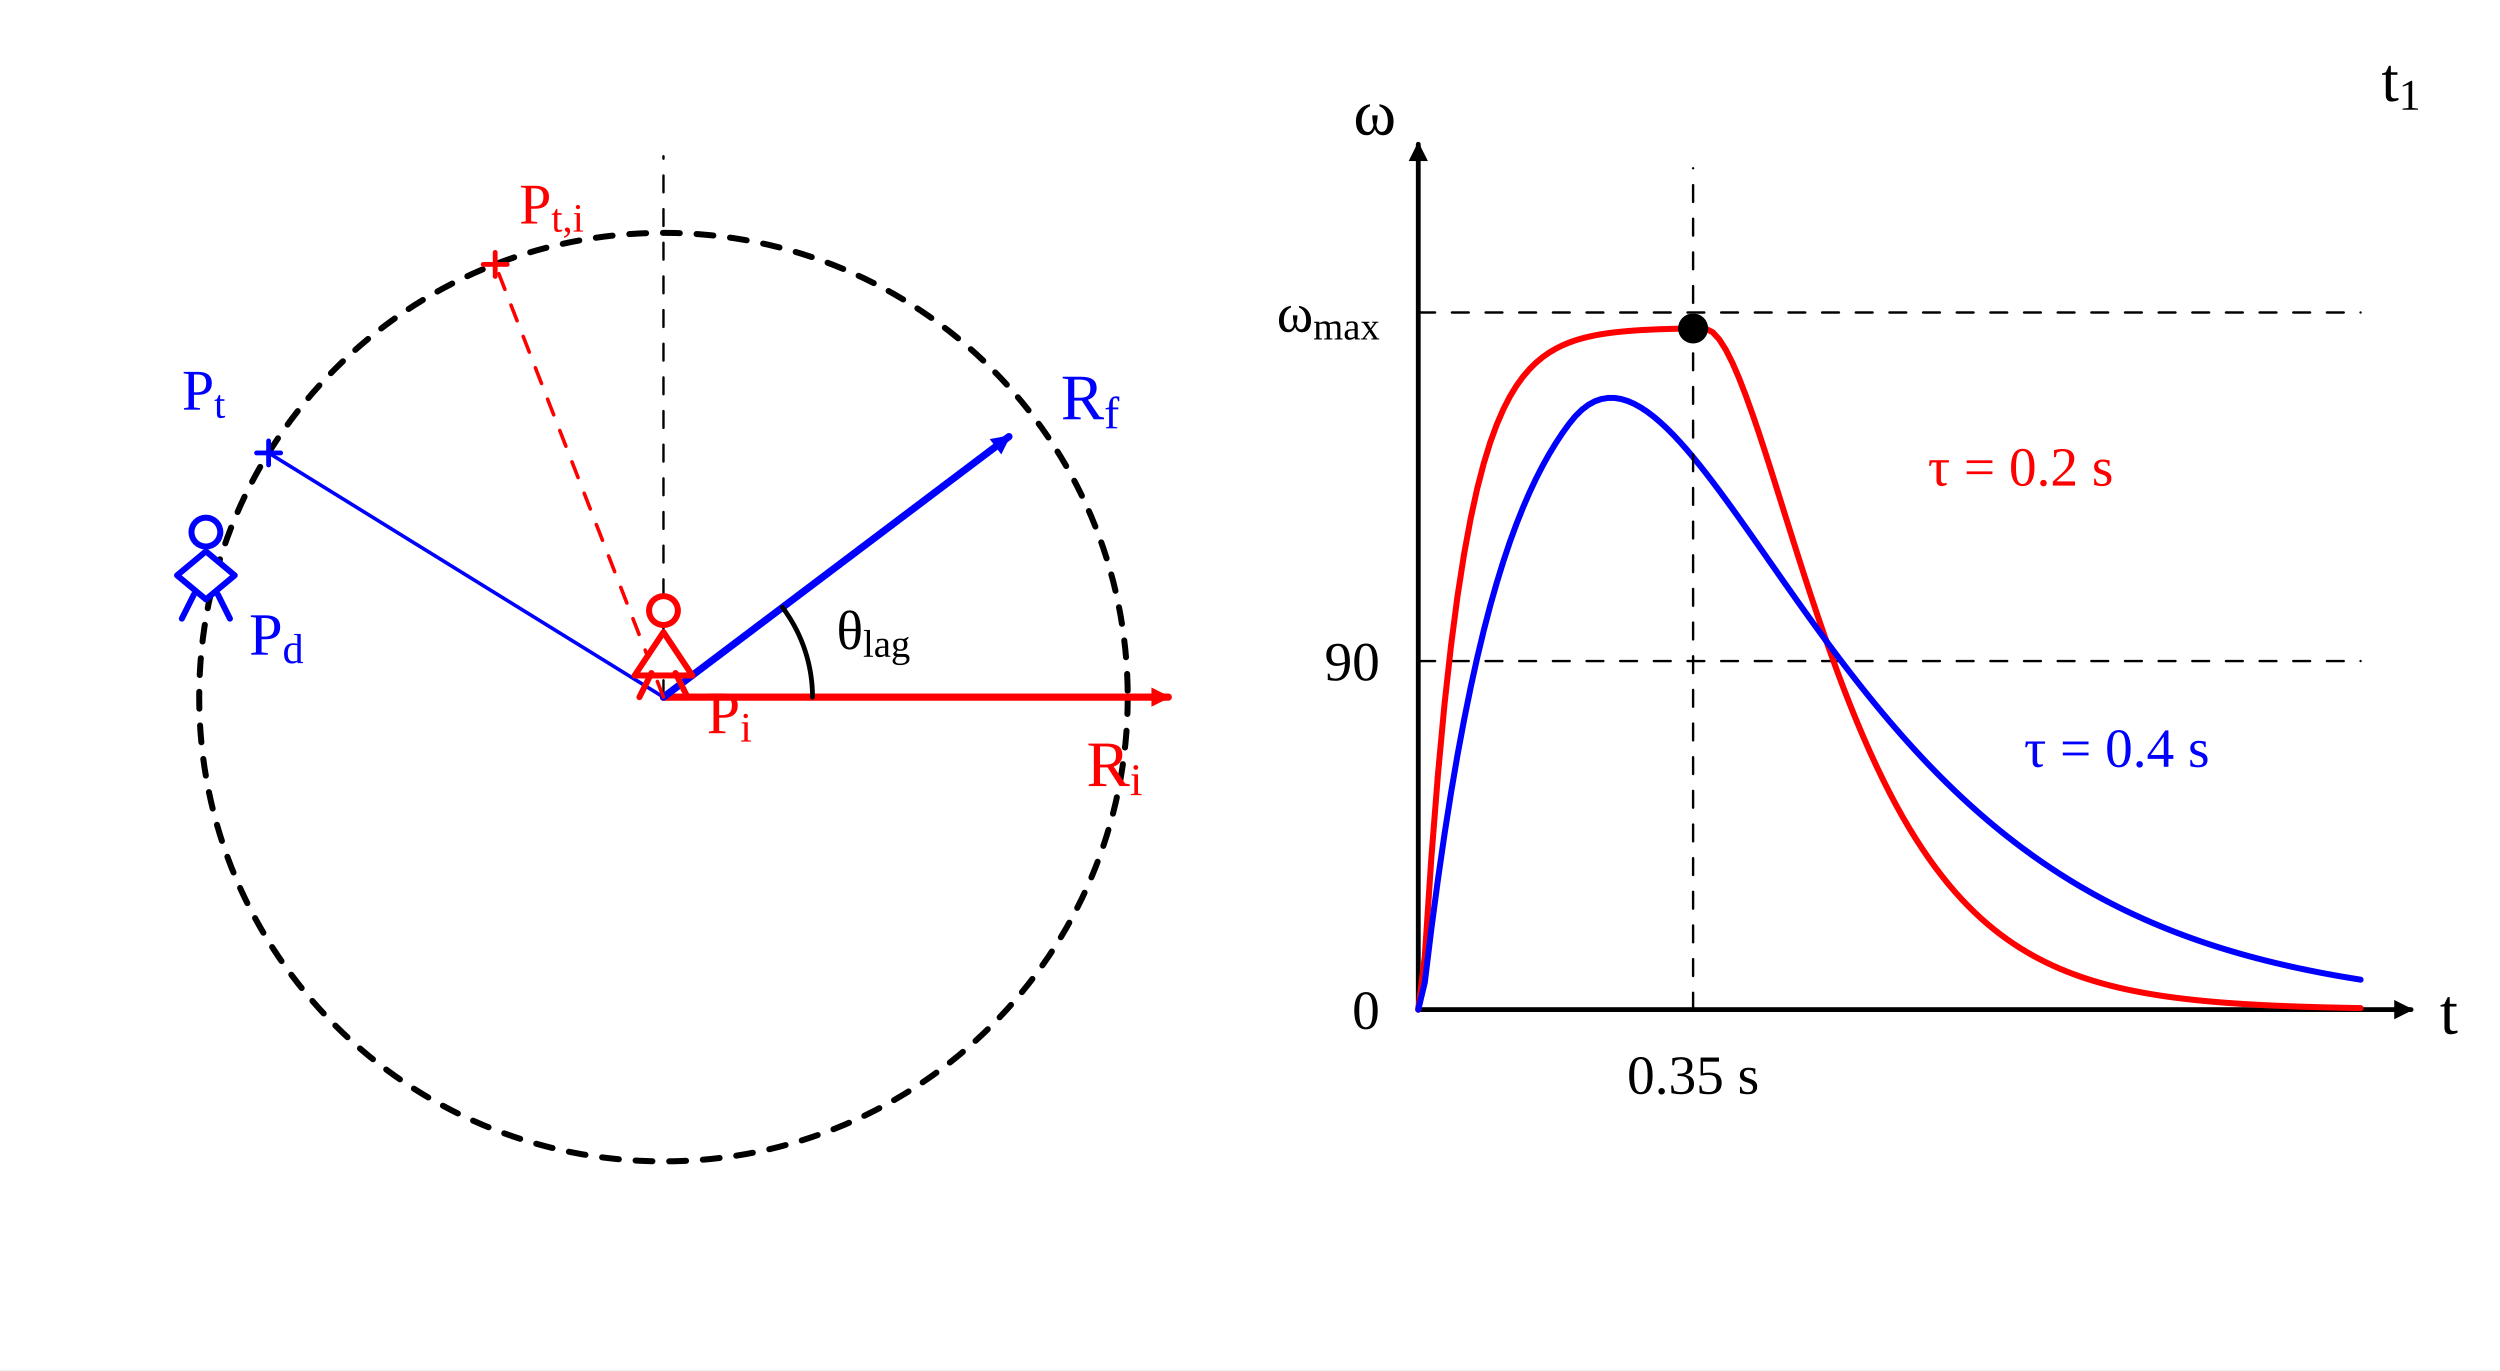
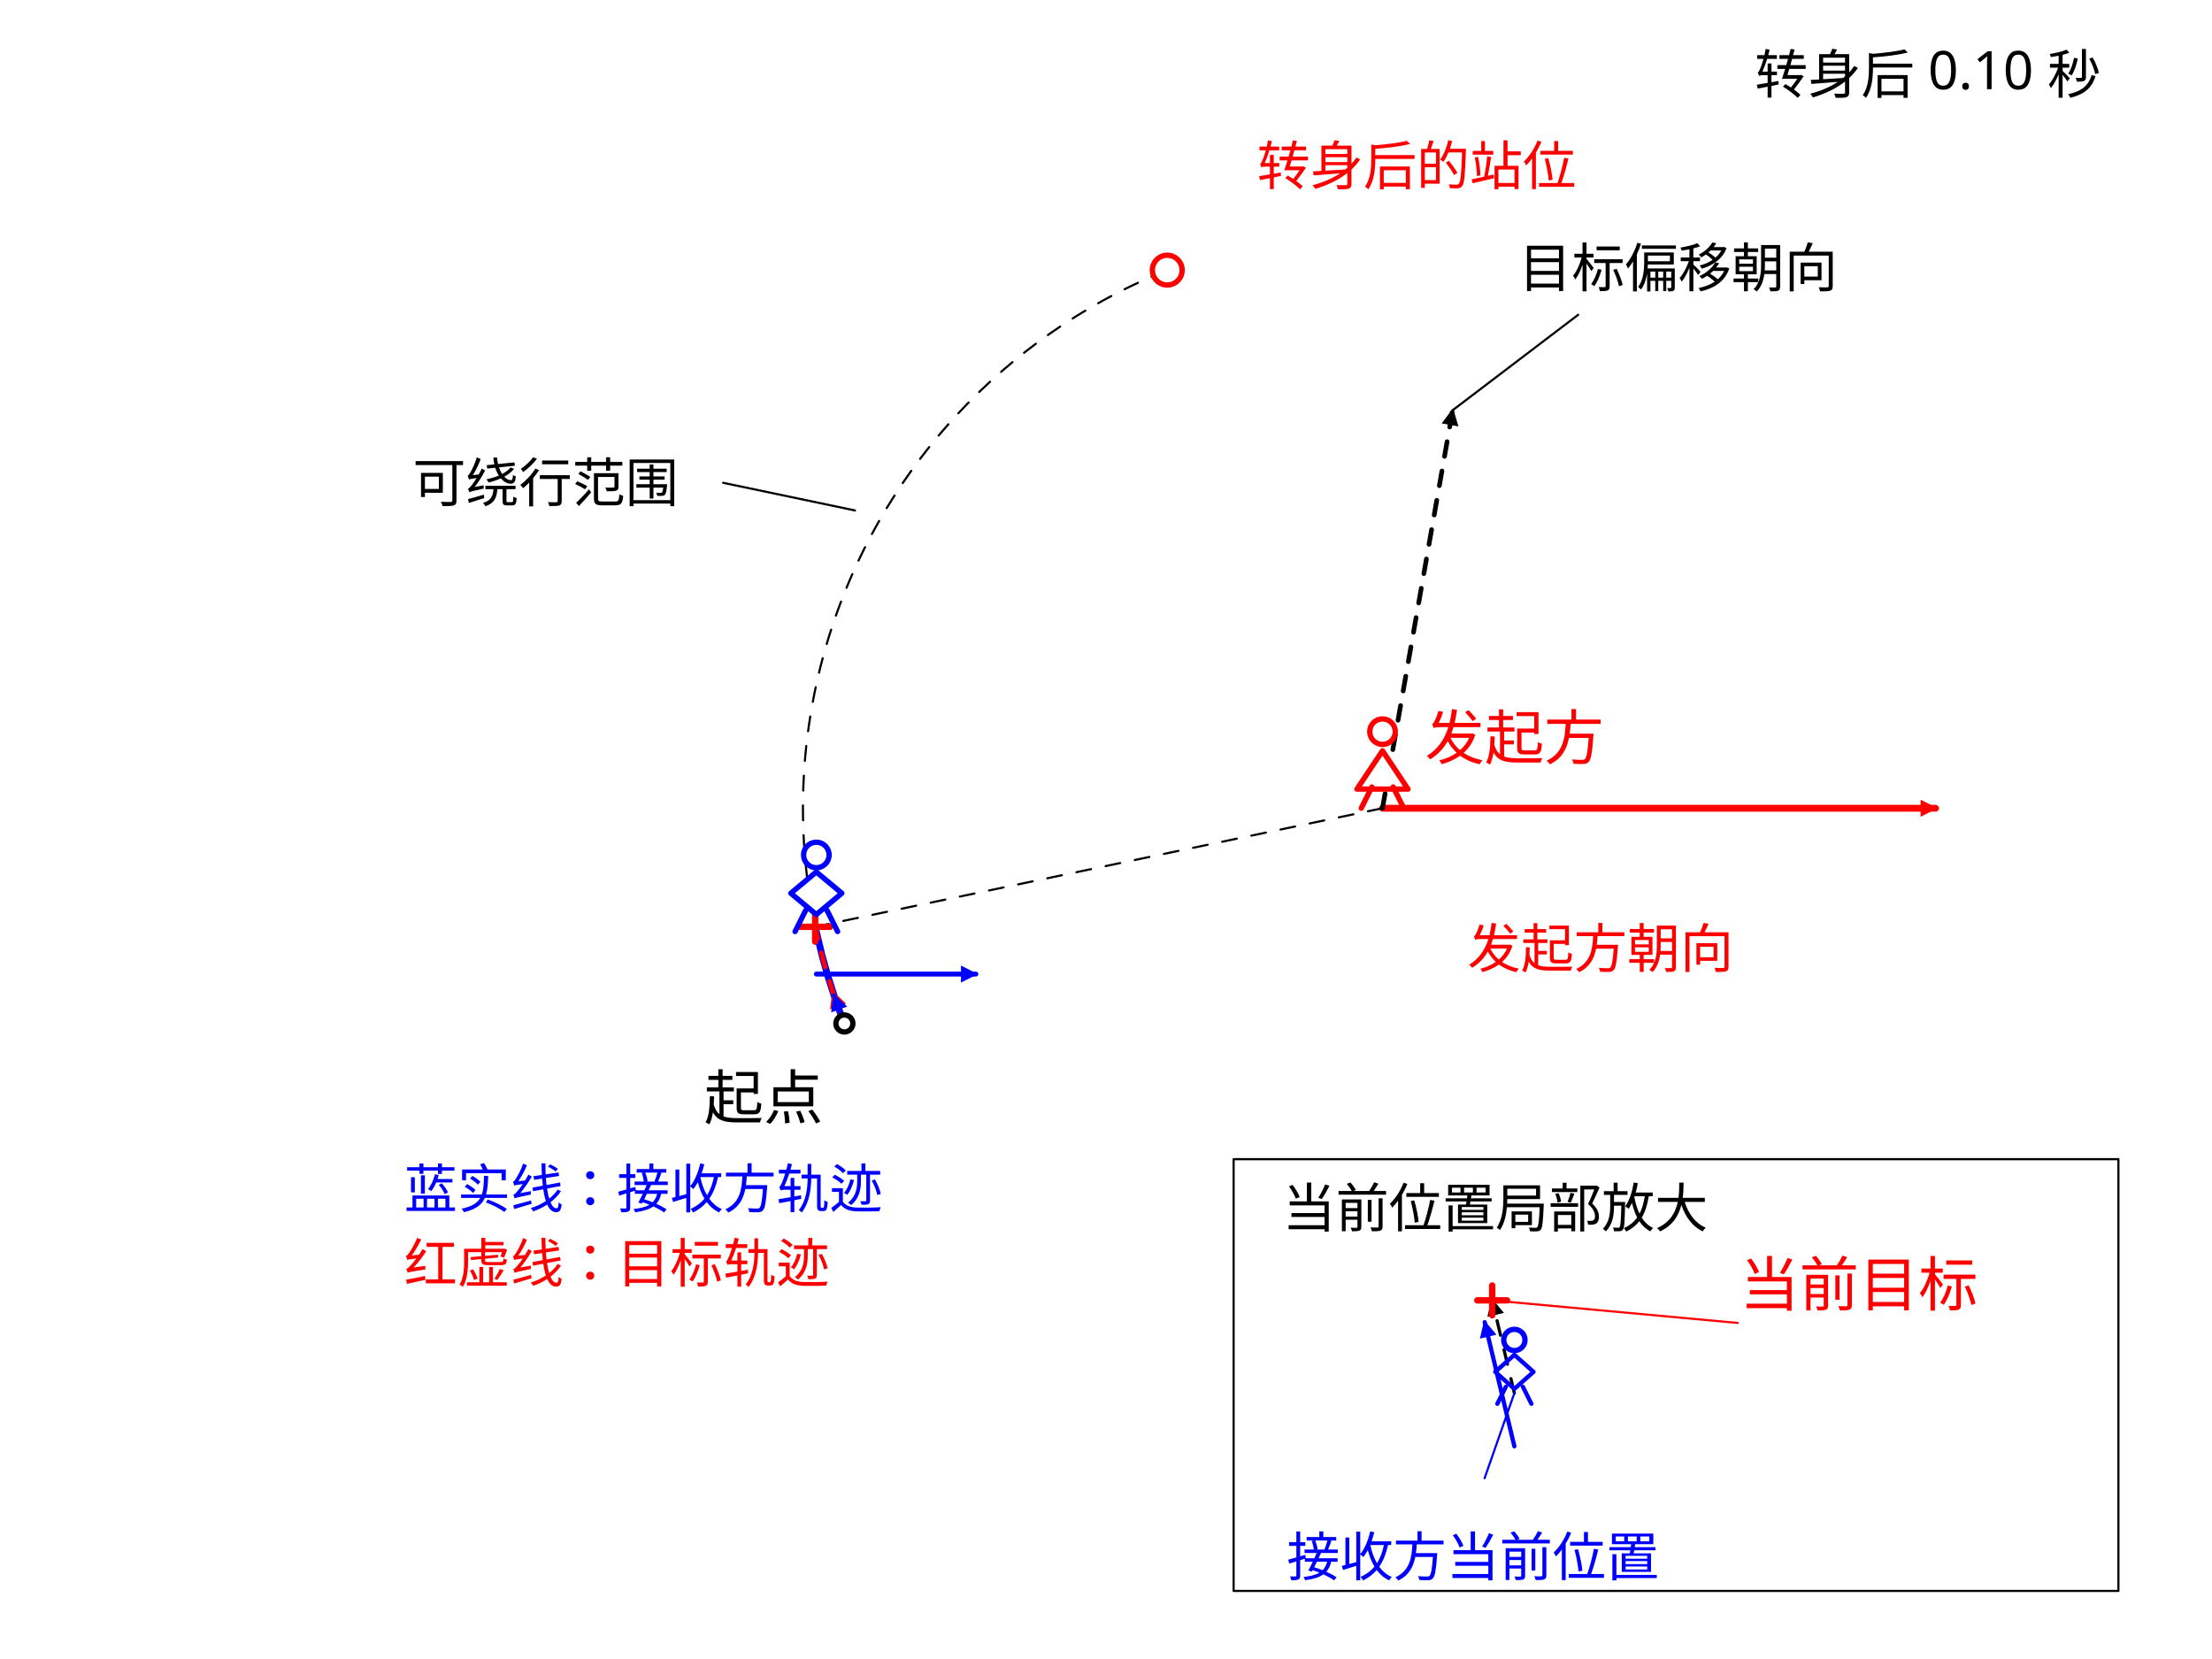
- <svg xmlns="http://www.w3.org/2000/svg" width="1040" height="570" viewBox="0 0 1040 570" role="img" aria-labelledby="title desc">
+ <svg xmlns="http://www.w3.org/2000/svg" width="1040" height="780" viewBox="0 0 1040 780" role="img" aria-labelledby="title desc">
  <defs>
    <marker id="k" markerWidth="9" markerHeight="9" refX="7" refY="4" orient="auto" markerUnits="userSpaceOnUse">
      <path d="M0 0L8 4L0 8Z" fill="#000000" />
    </marker>
    <marker id="r" markerWidth="9" markerHeight="9" refX="7" refY="4" orient="auto" markerUnits="userSpaceOnUse">
      <path d="M0 0L8 4L0 8Z" fill="#FF0000" />
    </marker>
    <marker id="b" markerWidth="9" markerHeight="9" refX="7" refY="4" orient="auto" markerUnits="userSpaceOnUse">
      <path d="M0 0L8 4L0 8Z" fill="#0000FF" />
    </marker>
  </defs>
-   <rect width="1040" height="570" fill="#FFFFFF" />
+   <rect width="1040" height="780" fill="#FFFFFF" />
  <g stroke-linecap="round" stroke-linejoin="round">
-     <text x="1007" y="42" fill="#000000" font-family="Cambria Math, Times New Roman, serif" font-size="26" text-anchor="end">t<tspan baseline-shift="sub" font-size="70%">1</tspan>
-     </text>
-     <circle cx="276.00" cy="290.00" r="193.132" fill="none" stroke="#000000" stroke-width="2.5" stroke-dasharray="7 7" />
-     <path d="M276.00 290.00L276.00 65.00" fill="none" stroke="#000000" stroke-width="1" stroke-dasharray="7 7" />
-     <path d="M276.00 290.00L486.00 290.00" fill="none" stroke="#FF0000" stroke-width="3" marker-end="url(#r)" />
-     <path d="M276.00 290.00L419.72 181.63" fill="none" stroke="#0000FF" stroke-width="3" marker-end="url(#b)" />
-     <text x="452" y="327" fill="#FF0000" font-family="Cambria Math, Times New Roman, serif" font-size="27" text-anchor="start">R<tspan baseline-shift="sub" font-size="70%">i</tspan>
-     </text>
-     <text x="441.303" y="174.406" fill="#0000FF" font-family="Cambria Math, Times New Roman, serif" font-size="27" text-anchor="start">R<tspan baseline-shift="sub" font-size="70%">f</tspan>
-     </text>
-     <path d="M276.00 290.00L111.74 188.42" fill="none" stroke="#0000FF" stroke-width="1.5" />
-     <path d="M276.00 290.00L206.00 110.00" fill="none" stroke="#FF0000" stroke-width="1.5" stroke-dasharray="7 7" />
-     <path d="M106.74 188.42L116.74 188.42" fill="none" stroke="#0000FF" stroke-width="2" />
-     <path d="M111.74 183.42L111.74 193.42" fill="none" stroke="#0000FF" stroke-width="2" />
-     <text x="93.738" y="170.422" fill="#0000FF" font-family="Cambria Math, Times New Roman, serif" font-size="24" text-anchor="end">P<tspan baseline-shift="sub" font-size="70%">t</tspan>
-     </text>
-     <path d="M201.00 110.00L211.00 110.00" fill="none" stroke="#FF0000" stroke-width="2" />
-     <path d="M206.00 105.00L206.00 115.00" fill="none" stroke="#FF0000" stroke-width="2" />
-     <text x="216.0" y="93.0" fill="#FF0000" font-family="Cambria Math, Times New Roman, serif" font-size="24" text-anchor="start">P<tspan baseline-shift="sub" font-size="70%">t,i</tspan>
-     </text>
-     <path d="M325.50 252.67L326.10 253.48L326.68 254.29L327.25 255.11L327.81 255.95L328.35 256.79L328.88 257.64L329.40 258.50L329.90 259.36L330.39 260.24L330.86 261.12L331.32 262.01L331.77 262.91L332.20 263.81L332.61 264.72L333.01 265.64L333.40 266.56L333.77 267.49L334.13 268.43L334.47 269.37L334.79 270.32L335.10 271.27L335.40 272.23L335.68 273.19L335.94 274.16L336.19 275.13L336.42 276.10L336.64 277.08L336.84 278.06L337.02 279.04L337.19 280.03L337.35 281.02L337.48 282.01L337.60 283.01L337.71 284.00L337.80 285.00L337.87 286.00L337.93 287.00L337.97 288.00L337.99 289.00L338.00 290.00" fill="none" stroke="#000000" stroke-width="2" />
-     <text x="348" y="270" fill="#000000" font-family="Cambria Math, Times New Roman, serif" font-size="23" text-anchor="start">θ<tspan baseline-shift="sub" font-size="70%">lag</tspan>
-     </text>
-     <g data-role="initiator" data-x="276.00" data-y="290.00" transform="translate(276.00 290.00) scale(1)">
+     <text x="825.00" y="44.00" fill="#000000" font-family="Microsoft YaHei, PingFang SC, sans-serif" font-size="25" text-anchor="start">转身后 0.10 秒</text>
+     <path d="M397.00 481.20L395.27 476.77L393.62 472.31L392.05 467.82L390.56 463.31L389.14 458.76L387.81 454.20L386.55 449.61L385.38 445.00L384.28 440.38L383.27 435.73L382.34 431.07L381.49 426.39L380.72 421.69L380.03 416.99L379.43 412.27L378.91 407.54L378.47 402.81L378.11 398.07L377.84 393.32L377.65 388.57L377.54 383.81L377.51 379.06L377.57 374.30L377.71 369.55L377.94 364.80L378.24 360.05L378.63 355.31L379.10 350.58L379.66 345.85L380.30 341.14L381.01 336.44L381.82 331.75L382.70 327.08L383.66 322.42L384.71 317.78L385.83 313.16L387.04 308.56L388.33 303.98L389.69 299.43L391.14 294.90L392.67 290.39L394.27 285.92L395.95 281.47L397.71 277.05L399.54 272.66L401.45 268.31L403.44 263.99L405.50 259.70L407.64 255.45L409.85 251.24L412.13 247.07L414.49 242.94L416.92 238.85L419.42 234.80L421.99 230.80L424.63 226.84L427.33 222.93L430.11 219.07L432.95 215.26L435.86 211.50L438.83 207.78L441.87 204.12L444.97 200.52L448.13 196.97L451.36 193.47L454.64 190.03L457.99 186.65L461.39 183.33L464.85 180.07L468.37 176.87L471.94 173.73L475.57 170.66L479.25 167.64L482.98 164.70L486.77 161.81L490.60 159.00L494.48 156.25L498.41 153.57L502.38 150.96L506.40 148.42L510.47 145.95L514.57 143.55L518.72 141.22L522.91 138.96L527.13 136.78L531.40 134.68L535.70 132.64L540.03 130.69L544.40 128.80L548.80 127.00" fill="none" stroke="#000000" stroke-width="1" stroke-dasharray="7 7" />
+     <text x="194.00" y="236.00" fill="#000000" font-family="Microsoft YaHei, PingFang SC, sans-serif" font-size="25" text-anchor="start">可绕行范围</text>
+     <path d="M340.00 227.00L402.00 240.00" fill="none" stroke="#000000" stroke-width="1" />
+     <path d="M650.00 380.00L910.00 380.00" fill="none" stroke="#FF0000" stroke-width="3.2" marker-end="url(#r)" />
+     <path d="M650.00 380.00L682.98 192.88" fill="none" stroke="#000000" stroke-width="2.2" stroke-dasharray="7 7" marker-end="url(#k)" />
+     <text x="714.00" y="135.00" fill="#000000" font-family="Microsoft YaHei, PingFang SC, sans-serif" font-size="25" text-anchor="start">目标偏移朝向</text>
+     <path d="M742.00 148.00L682.98 192.88" fill="none" stroke="#000000" stroke-width="1" />
+     <text x="690.00" y="455.00" fill="#FF0000" font-family="Microsoft YaHei, PingFang SC, sans-serif" font-size="25" text-anchor="start">发起方朝向</text>
+     <path d="M650.00 380.00L383.27 435.74" fill="none" stroke="#000000" stroke-width="1" stroke-dasharray="7 7" />
+     <circle cx="548.80" cy="127.00" r="7" fill="#FFFFFF" stroke="#FF0000" stroke-width="2.5" />
+     <text x="591.00" y="87.00" fill="#FF0000" font-family="Microsoft YaHei, PingFang SC, sans-serif" font-size="25" text-anchor="start">转身后的站位</text>
+     <path d="M397.00 481.20L396.36 479.58L394.63 475.03L392.15 468.05L389.33 459.26L386.47 449.12L383.81 437.97" fill="none" stroke="#0000FF" stroke-width="3.2" />
+     <path d="M397.00 481.20L396.23 479.26L394.28 474.11L391.66 466.66L388.76 457.50L385.90 447.09L383.27 435.74" fill="none" stroke="#FF0000" stroke-width="2.2" stroke-dasharray="7 7" />
+     <path d="M396.23 479.26L391.66 466.66" fill="none" stroke="#FF0000" stroke-width="2" marker-end="url(#r)" />
+     <path d="M396.36 479.58L392.15 468.05" fill="none" stroke="#0000FF" stroke-width="2" marker-end="url(#b)" />
+     <circle cx="397.00" cy="481.20" r="4" fill="#FFFFFF" stroke="#000000" stroke-width="2.5" />
+     <text x="331.00" y="526.20" fill="#000000" font-family="Microsoft YaHei, PingFang SC, sans-serif" font-size="28" text-anchor="start">起点</text>
+     <path d="M376.27 435.74L390.27 435.74" fill="none" stroke="#FF0000" stroke-width="3" />
+     <path d="M383.27 428.74L383.27 442.74" fill="none" stroke="#FF0000" stroke-width="3" />
+     <g data-role="initiator" data-x="650.00" data-y="380.00" transform="translate(650.00 380.00)">
      <circle cx="0.00" cy="-36.00" r="6" fill="#FFFFFF" stroke="#FF0000" stroke-width="2.5" />
      <path d="M0 -27L-12 -9L12 -9Z" fill="#FFFFFF" stroke="#FF0000" stroke-width="2.5" />
      <path d="M-5.00 -10.00L-10.00 0.00" fill="none" stroke="#FF0000" stroke-width="2.5" />
      <path d="M5.00 -10.00L10.00 0.00" fill="none" stroke="#FF0000" stroke-width="2.5" />
    </g>
-     <text x="294" y="305" fill="#FF0000" font-family="Cambria Math, Times New Roman, serif" font-size="25" text-anchor="start">P<tspan baseline-shift="sub" font-size="70%">i</tspan>
-     </text>
-     <g data-role="recipient" data-x="85.65" data-y="257.35" transform="translate(85.65 257.35) scale(1)">
+     <text x="670.00" y="357.00" fill="#FF0000" font-family="Microsoft YaHei, PingFang SC, sans-serif" font-size="28" text-anchor="start">发起方</text>
+     <g data-role="recipient" data-x="383.81" data-y="437.97" transform="translate(383.81 437.97)">
      <circle cx="0.00" cy="-36.00" r="6" fill="#FFFFFF" stroke="#0000FF" stroke-width="2.5" />
      <path d="M0 -28L-12 -18L0 -8L12 -18Z" fill="#FFFFFF" stroke="#0000FF" stroke-width="2.5" />
      <path d="M-5.00 -10.00L-10.00 0.00" fill="none" stroke="#0000FF" stroke-width="2.5" />
      <path d="M5.00 -10.00L10.00 0.00" fill="none" stroke="#0000FF" stroke-width="2.5" />
    </g>
-     <text x="103.647" y="272.352" fill="#0000FF" font-family="Cambria Math, Times New Roman, serif" font-size="25" text-anchor="start">P<tspan baseline-shift="sub" font-size="70%">d</tspan>
-     </text>
-     <path d="M590.00 420.00L1003.00 420.00" fill="none" stroke="#000000" stroke-width="2" marker-end="url(#k)" />
-     <path d="M590.00 420.00L590.00 60.00" fill="none" stroke="#000000" stroke-width="2" marker-end="url(#k)" />
-     <text x="1015" y="430" fill="#000000" font-family="Cambria Math, Times New Roman, serif" font-size="27" text-anchor="start">t</text>
-     <text x="563" y="56" fill="#000000" font-family="Cambria Math, Times New Roman, serif" font-size="27" text-anchor="start">ω</text>
-     <text x="574" y="428.0" fill="#000000" font-family="Cambria Math, Times New Roman, serif" font-size="23" text-anchor="end">0</text>
-     <text x="574" y="283.0" fill="#000000" font-family="Cambria Math, Times New Roman, serif" font-size="23" text-anchor="end">90</text>
-     <path d="M590.00 275.00L982.00 275.00" fill="none" stroke="#000000" stroke-width="1" stroke-dasharray="7 7" />
-     <text x="574" y="138.0" fill="#000000" font-family="Cambria Math, Times New Roman, serif" font-size="23" text-anchor="end">ω<tspan baseline-shift="sub" font-size="70%">max</tspan>
-     </text>
-     <path d="M590.00 130.00L982.00 130.00" fill="none" stroke="#000000" stroke-width="1" stroke-dasharray="7 7" />
-     <path d="M590.00 420.00L592.72 397.78L595.44 356.86L598.17 322.35L600.89 293.23L603.61 268.68L606.33 247.97L609.06 230.50L611.78 215.77L614.50 203.34L617.22 192.86L619.94 184.02L622.67 176.56L625.39 170.27L628.11 164.97L630.83 160.49L633.56 156.72L636.28 153.54L639.00 150.85L641.72 148.59L644.44 146.68L647.17 145.07L649.89 143.71L652.61 142.56L655.33 141.59L658.06 140.78L660.78 140.09L663.50 139.51L666.22 139.02L668.94 138.61L671.67 138.26L674.39 137.97L677.11 137.72L679.83 137.51L682.56 137.33L685.28 137.19L688.00 137.06L690.72 136.95L693.44 136.87L696.17 136.79L698.89 136.73L701.61 136.67L704.33 136.63L707.06 136.59L709.78 136.84L712.50 138.22L715.22 141.19L717.94 145.49L720.67 150.88L723.39 157.15L726.11 164.15L728.83 171.70L731.56 179.67L734.28 187.96L737.00 196.46L739.72 205.08L742.44 213.75L745.17 222.40L747.89 230.99L750.61 239.47L753.33 247.79L756.06 255.94L758.78 263.89L761.50 271.61L764.22 279.10L766.94 286.34L769.67 293.32L772.39 300.03L775.11 306.48L777.83 312.67L780.56 318.59L783.28 324.26L786.00 329.66L788.72 334.81L791.44 339.72L794.17 344.38L796.89 348.81L799.61 353.02L802.33 357.01L805.06 360.79L807.78 364.36L810.50 367.75L813.22 370.94L815.94 373.96L818.67 376.81L821.39 379.50L824.11 382.04L826.83 384.43L829.56 386.68L832.28 388.79L835.00 390.78L837.72 392.66L840.44 394.42L843.17 396.07L845.89 397.62L848.61 399.08L851.33 400.44L854.06 401.73L856.78 402.93L859.50 404.05L862.22 405.11L864.94 406.10L867.67 407.02L870.39 407.89L873.11 408.70L875.83 409.46L878.56 410.17L881.28 410.83L884.00 411.45L886.72 412.03L889.44 412.57L892.17 413.08L894.89 413.55L897.61 413.99L900.33 414.41L903.06 414.79L905.78 415.15L908.50 415.48L911.22 415.79L913.94 416.09L916.67 416.36L919.39 416.61L922.11 416.85L924.83 417.07L927.56 417.27L930.28 417.46L933.00 417.64L935.72 417.80L938.44 417.96L941.17 418.10L943.89 418.24L946.61 418.36L949.33 418.48L952.06 418.58L954.78 418.68L957.50 418.78L960.22 418.86L962.94 418.94L965.67 419.02L968.39 419.09L971.11 419.15L973.83 419.21L976.56 419.27L979.28 419.32L982.00 419.37" fill="none" stroke="#FF0000" stroke-width="2.5" />
-     <path d="M590.00 420.00L592.72 408.65L595.44 386.41L598.17 365.97L600.89 347.18L603.61 329.91L606.33 314.03L609.06 299.44L611.78 286.02L614.50 273.69L617.22 262.35L619.94 251.93L622.67 242.35L625.39 233.54L628.11 225.44L630.83 218.00L633.56 211.16L636.28 204.87L639.00 199.09L641.72 193.78L644.44 188.89L647.17 184.40L649.89 180.27L652.61 176.48L655.33 173.15L658.06 170.46L660.78 168.40L663.50 166.92L666.22 165.98L668.94 165.54L671.67 165.55L674.39 165.99L677.11 166.82L679.83 168.00L682.56 169.51L685.28 171.31L688.00 173.38L690.72 175.70L693.44 178.23L696.17 180.97L698.89 183.89L701.61 186.96L704.33 190.18L707.06 193.52L709.78 196.98L712.50 200.52L715.22 204.15L717.94 207.85L720.67 211.61L723.39 215.41L726.11 219.25L728.83 223.11L731.56 227.00L734.28 230.89L737.00 234.79L739.72 238.68L742.44 242.57L745.17 246.44L747.89 250.29L750.61 254.11L753.33 257.91L756.06 261.67L758.78 265.39L761.50 269.07L764.22 272.71L766.94 276.31L769.67 279.85L772.39 283.35L775.11 286.79L777.83 290.18L780.56 293.52L783.28 296.80L786.00 300.02L788.72 303.18L791.44 306.29L794.17 309.34L796.89 312.32L799.61 315.25L802.33 318.12L805.06 320.93L807.78 323.68L810.50 326.36L813.22 328.99L815.94 331.57L818.67 334.08L821.39 336.53L824.11 338.93L826.83 341.27L829.56 343.56L832.28 345.79L835.00 347.96L837.72 350.08L840.44 352.15L843.17 354.16L845.89 356.13L848.61 358.04L851.33 359.90L854.06 361.72L856.78 363.49L859.50 365.20L862.22 366.88L864.94 368.51L867.67 370.09L870.39 371.63L873.11 373.13L875.83 374.58L878.56 376.00L881.28 377.37L884.00 378.71L886.72 380.00L889.44 381.26L892.17 382.49L894.89 383.68L897.61 384.83L900.33 385.95L903.06 387.04L905.78 388.10L908.50 389.12L911.22 390.11L913.94 391.08L916.67 392.01L919.39 392.92L922.11 393.80L924.83 394.65L927.56 395.48L930.28 396.28L933.00 397.06L935.72 397.81L938.44 398.54L941.17 399.25L943.89 399.93L946.61 400.60L949.33 401.24L952.06 401.86L954.78 402.47L957.50 403.05L960.22 403.62L962.94 404.16L965.67 404.70L968.39 405.21L971.11 405.71L973.83 406.19L976.56 406.65L979.28 407.10L982.00 407.54" fill="none" stroke="#0000FF" stroke-width="2.5" />
-     <path d="M704.33 420.00L704.33 70.00" fill="none" stroke="#000000" stroke-width="1" stroke-dasharray="7 7" />
-     <circle cx="704.33" cy="136.63" r="5" fill="#000000" stroke="#000000" stroke-width="2.5" />
-     <text x="704.333" y="455" fill="#000000" font-family="Cambria Math, Times New Roman, serif" font-size="23" text-anchor="middle">0.35 s</text>
-     <text x="802" y="202" fill="#FF0000" font-family="Cambria Math, Times New Roman, serif" font-size="23" text-anchor="start">τ = 0.2 s</text>
-     <text x="842" y="319" fill="#0000FF" font-family="Cambria Math, Times New Roman, serif" font-size="23" text-anchor="start">τ = 0.4 s</text>
+     <path d="M383.81 457.97L458.81 457.97" fill="none" stroke="#0000FF" stroke-width="2.3" marker-end="url(#b)" />
+     <text x="190.00" y="568.00" fill="#0000FF" font-family="Microsoft YaHei, PingFang SC, sans-serif" font-size="25" text-anchor="start">蓝实线：接收方轨迹</text>
+     <text x="190.00" y="603.00" fill="#FF0000" font-family="Microsoft YaHei, PingFang SC, sans-serif" font-size="25" text-anchor="start">红虚线：目标轨迹</text>
+     <path d="M580.00 545.00L996.00 545.00L996.00 748.00L580.00 748.00L580.00 545.00" fill="none" stroke="#000000" stroke-width="1" />
+     <text x="603.00" y="577.00" fill="#000000" font-family="Microsoft YaHei, PingFang SC, sans-serif" font-size="25" text-anchor="start">当前位置局部放大</text>
+     <path d="M712.00 655.00L701.58 611.39" fill="none" stroke="#000000" stroke-width="1.5" stroke-dasharray="7 7" marker-end="url(#k)" />
+     <path d="M694.58 611.39L708.58 611.39" fill="none" stroke="#FF0000" stroke-width="3" />
+     <path d="M701.58 604.39L701.58 618.39" fill="none" stroke="#FF0000" stroke-width="3" />
+     <g transform="translate(712 655)">
+       <circle cx="0.00" cy="-25.00" r="5" fill="#FFFFFF" stroke="#0000FF" stroke-width="2.5" />
+       <path d="M0 -18L-9 -10L0 -2L9 -10Z" fill="none" stroke="#0000FF" stroke-width="2" />
+       <path d="M-4.00 -3.00L-8.00 5.00" fill="none" stroke="#0000FF" stroke-width="2" />
+       <path d="M4.00 -3.00L8.00 5.00" fill="none" stroke="#0000FF" stroke-width="2" />
+     </g>
+     <text x="605.00" y="741.00" fill="#0000FF" font-family="Microsoft YaHei, PingFang SC, sans-serif" font-size="25" text-anchor="start">接收方当前位置</text>
+     <path d="M698.00 695.00L712.00 655.00" fill="none" stroke="#0000FF" stroke-width="1" />
+     <text x="818.00" y="614.00" fill="#FF0000" font-family="Microsoft YaHei, PingFang SC, sans-serif" font-size="28" text-anchor="start">当前目标</text>
+     <path d="M817.00 622.00L701.58 611.39" fill="none" stroke="#FF0000" stroke-width="1" />
+     <path d="M712.00 680.00L698.05 621.64" fill="none" stroke="#0000FF" stroke-width="2" marker-end="url(#b)" />
  </g>
</svg>
